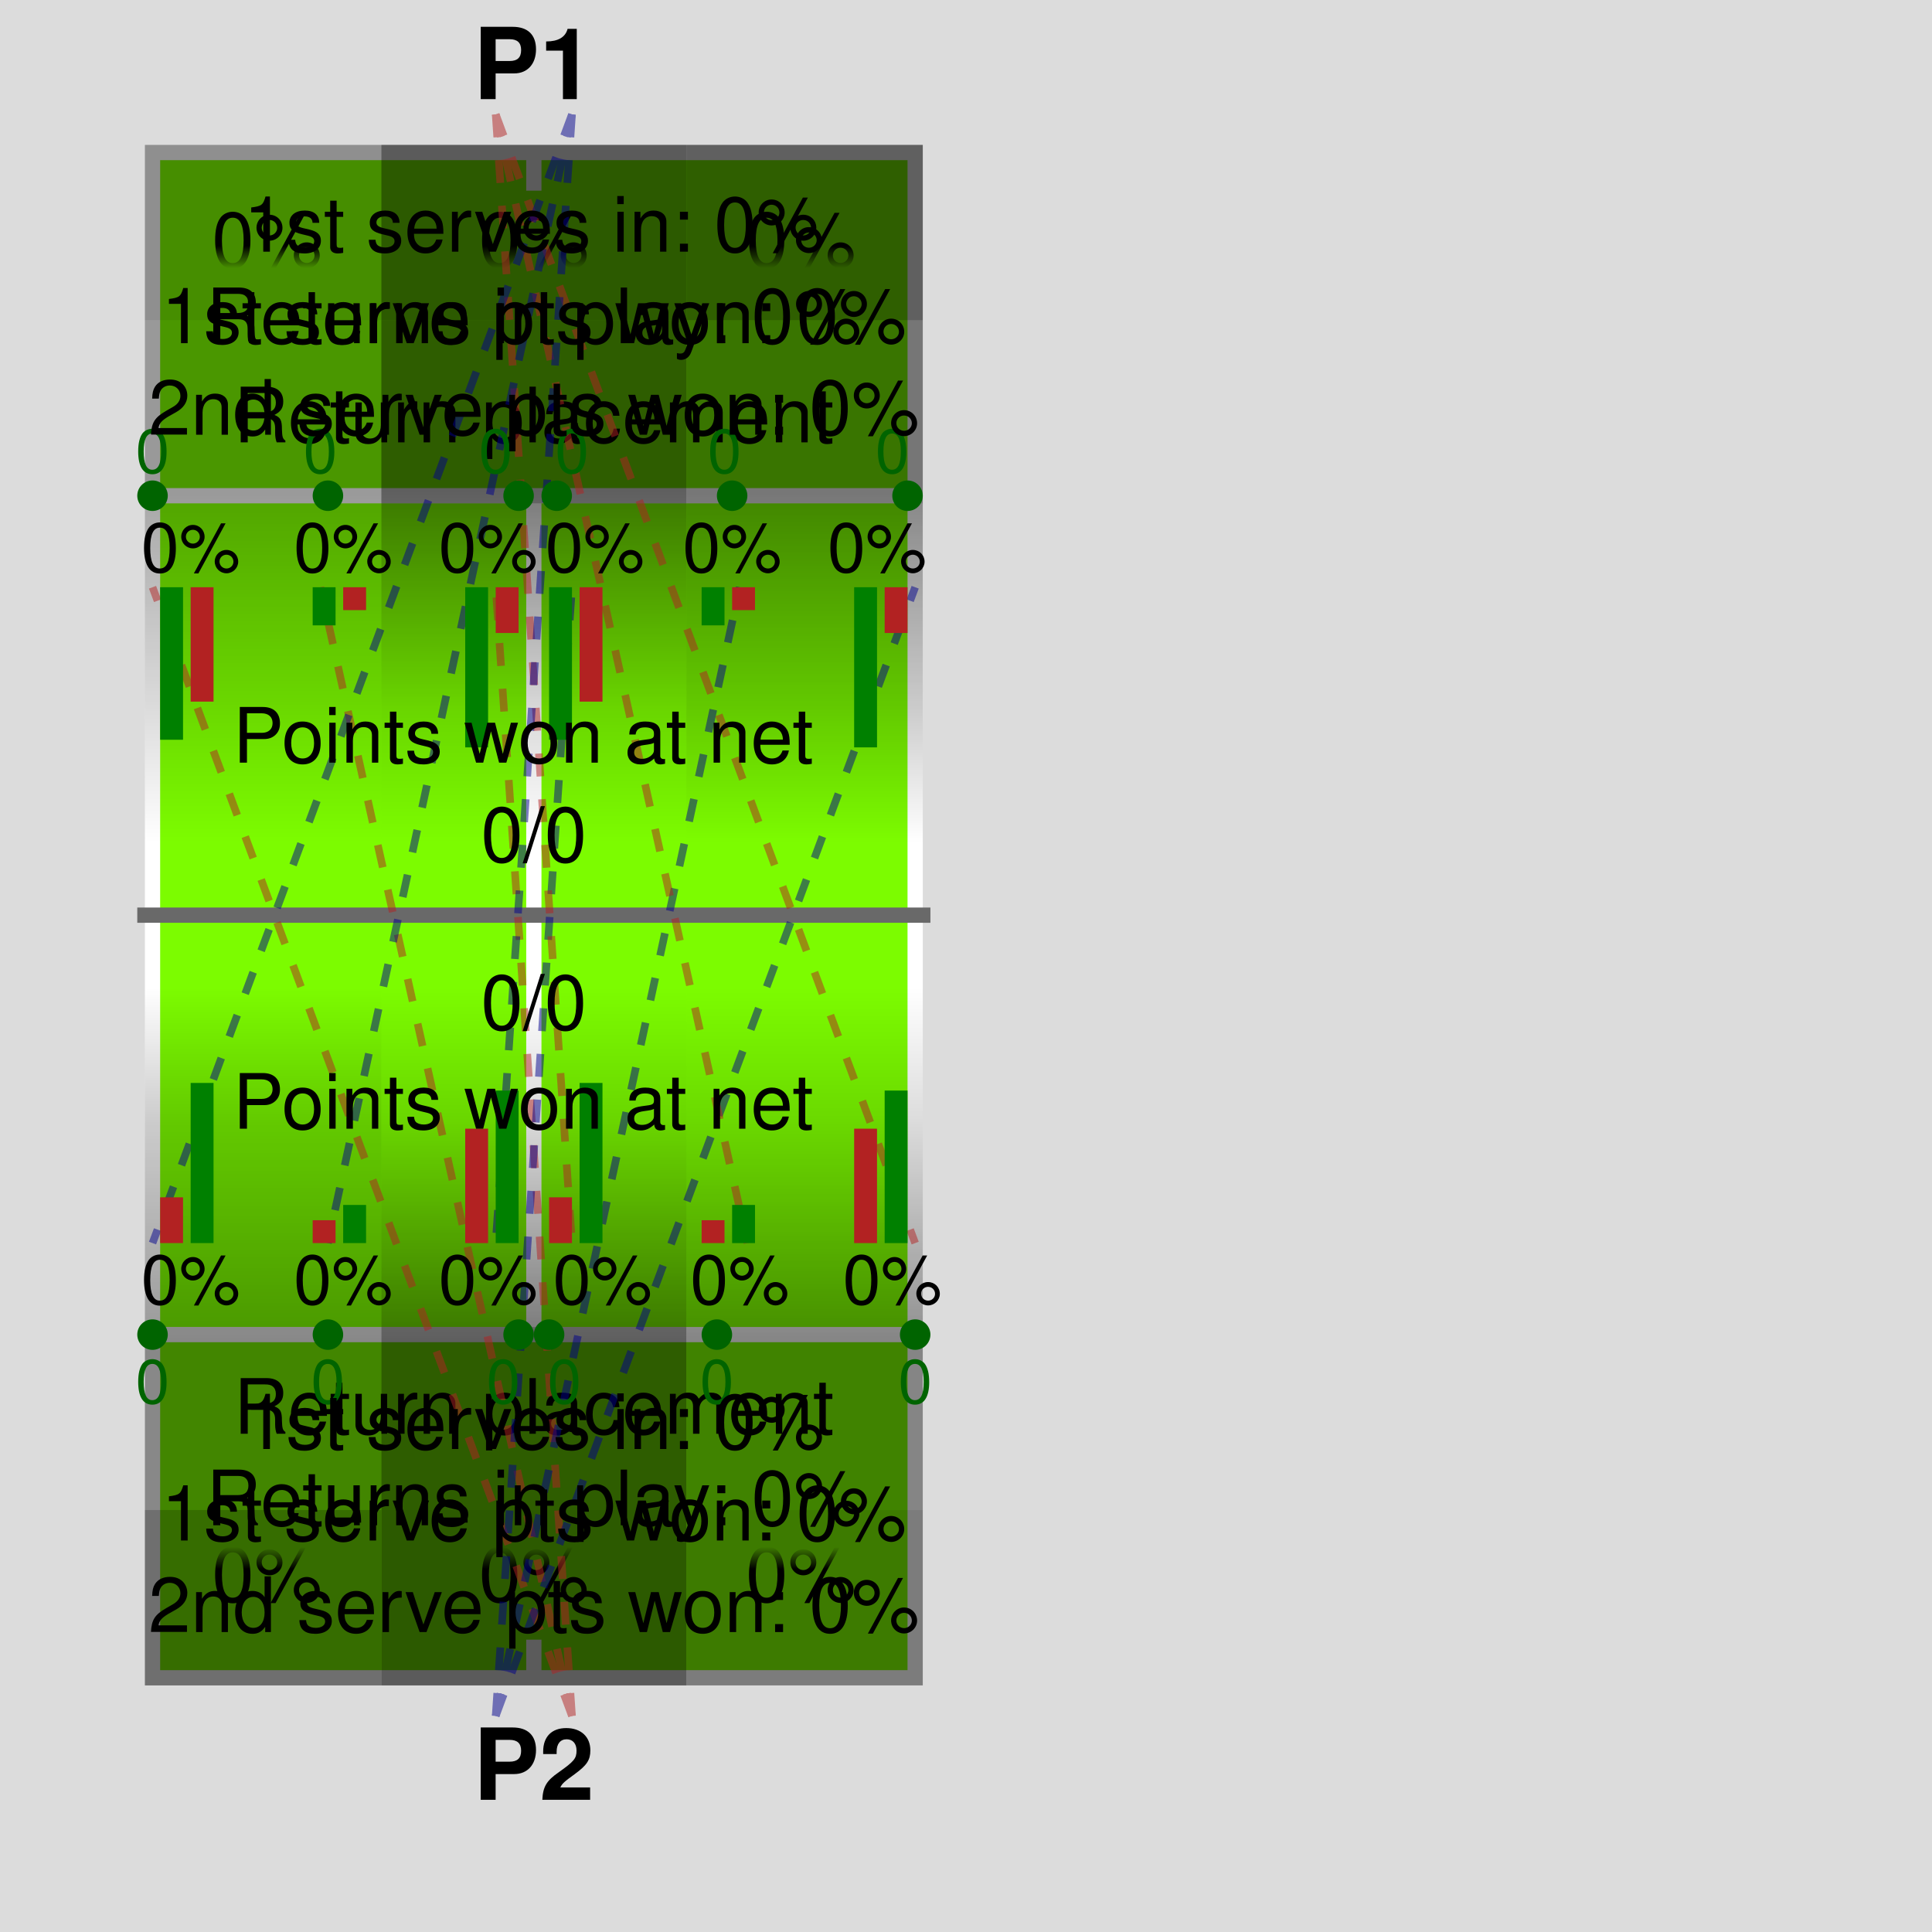
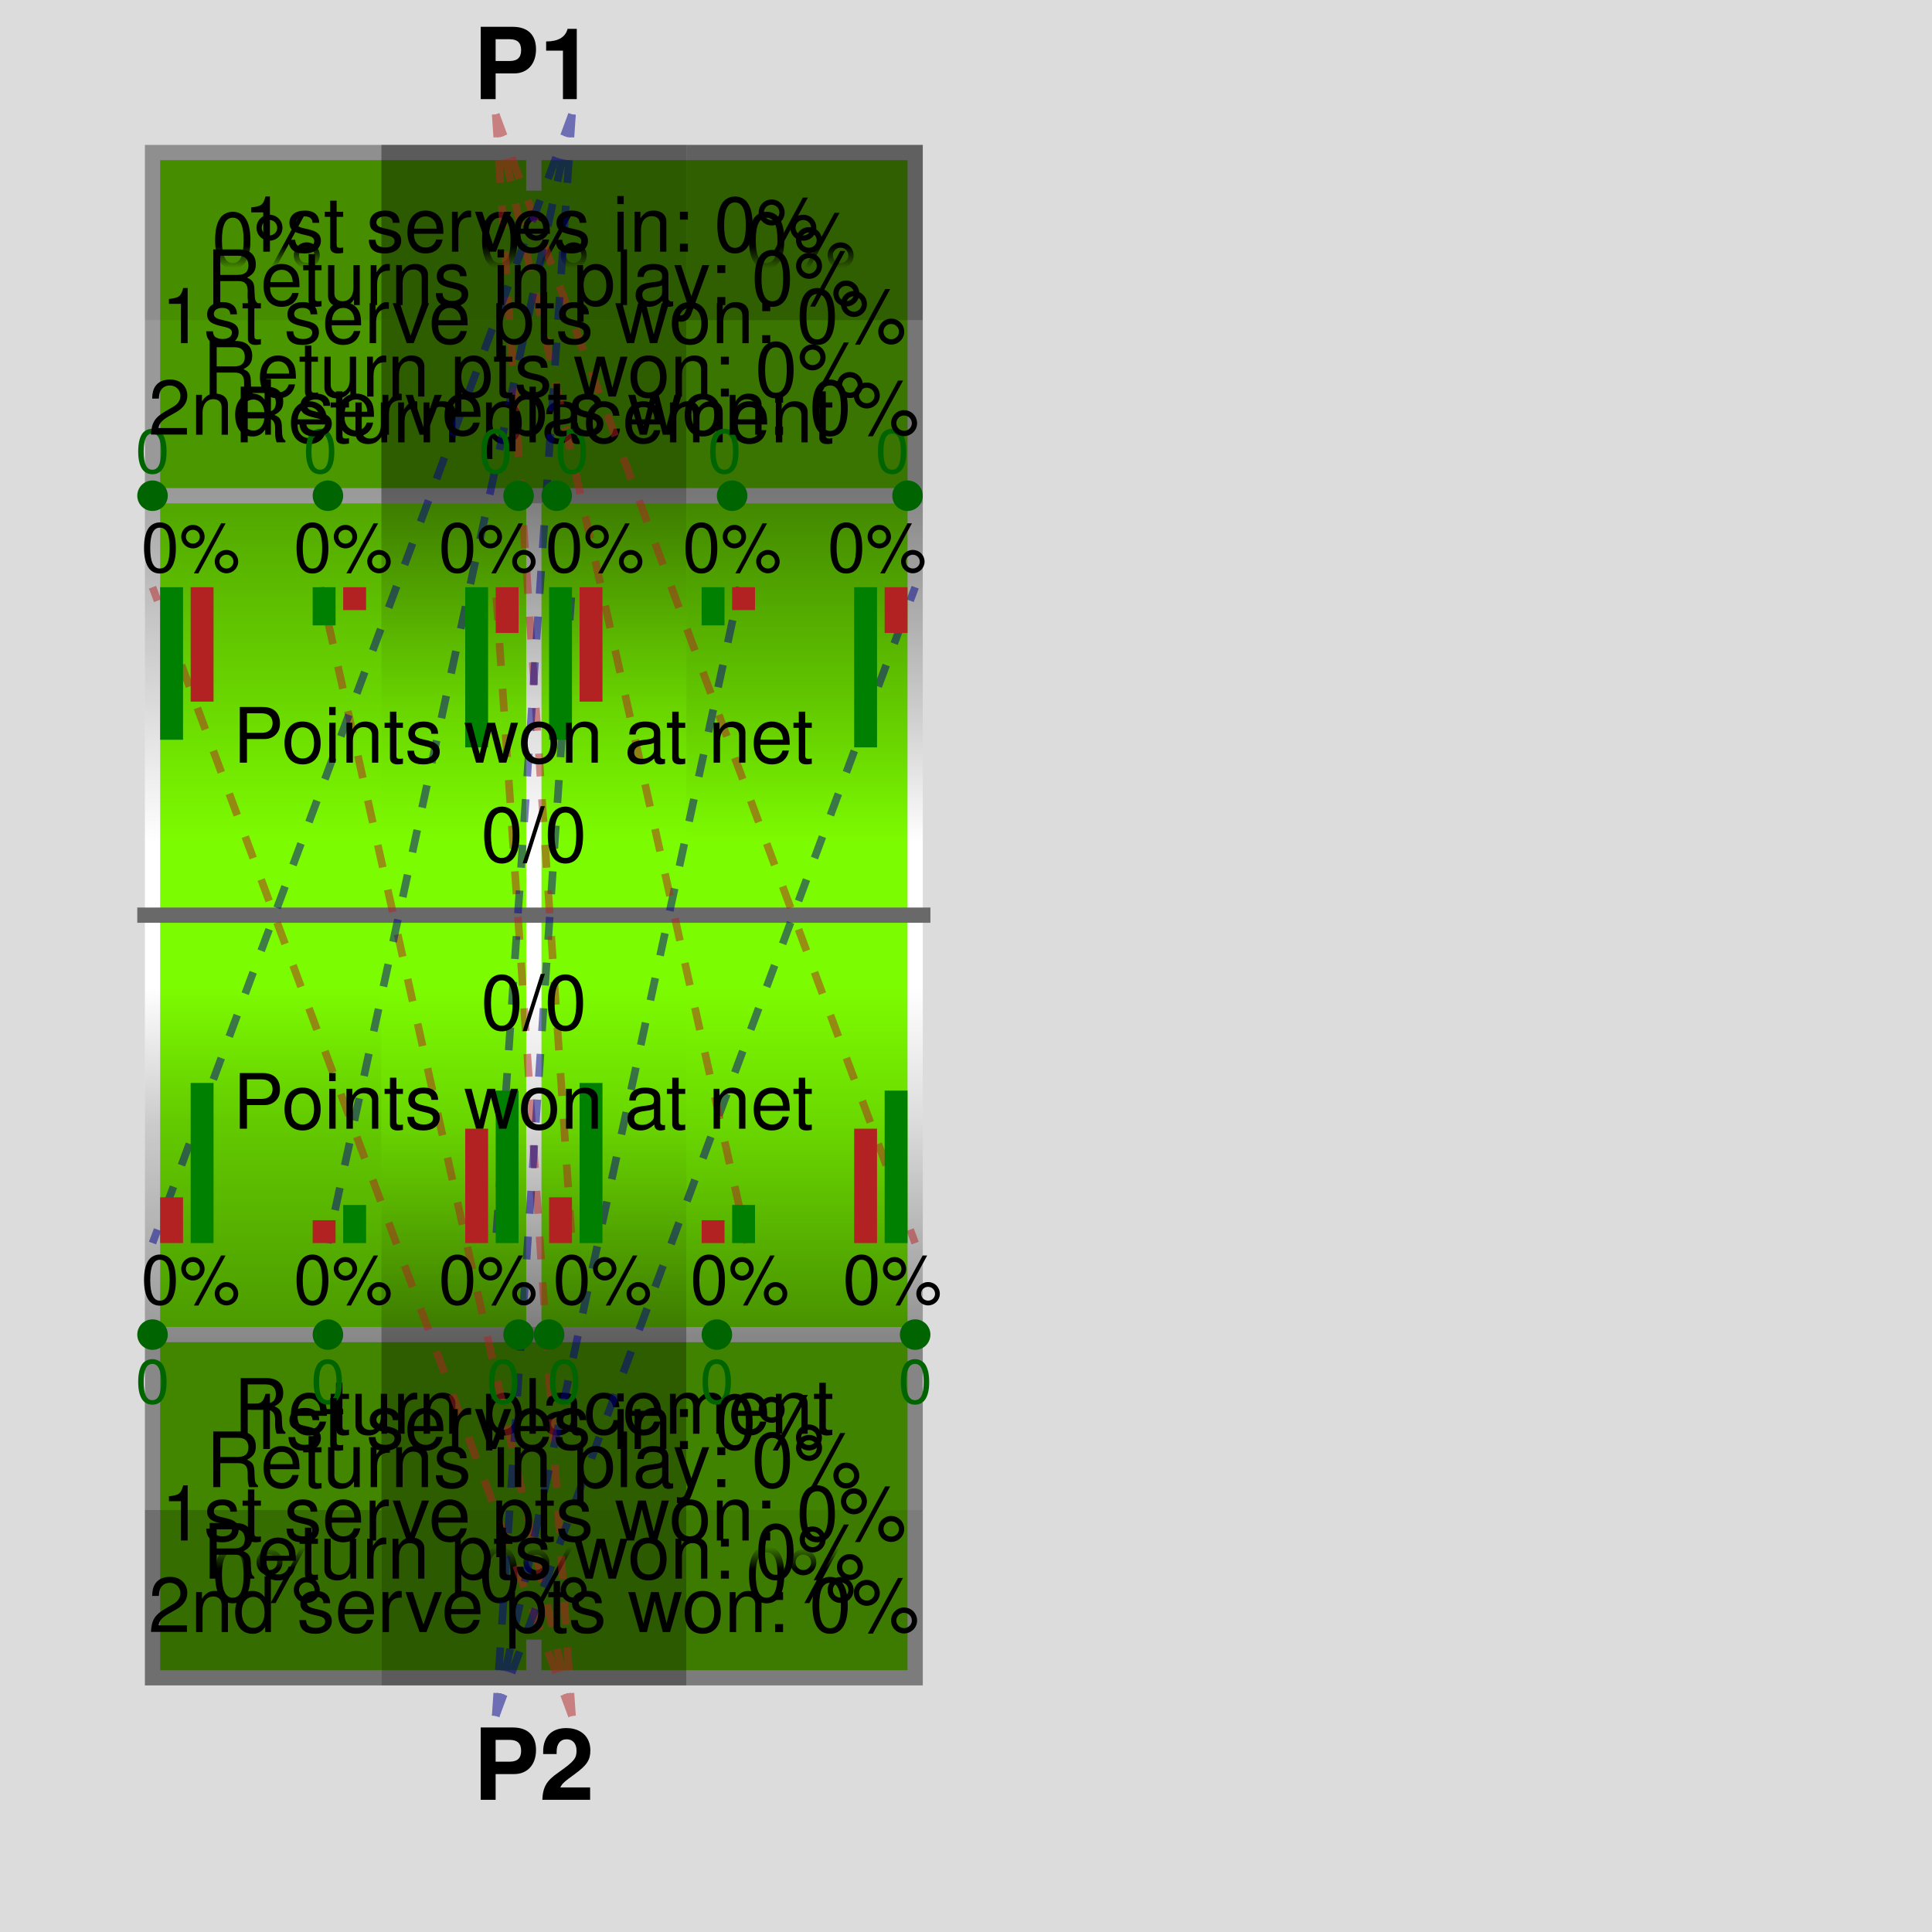
<svg xmlns="http://www.w3.org/2000/svg" width="380px" height="380px" version="1.1">
  <g transform="scale(1.5)">
    <g font-family="Gill Sans, Helvetica, Arial, sans-serif" font-size="10px" color="black" text-anchor="middle">
      <defs>
        <linearGradient id="fadeout1" y1="0%" y2="100%" x1="1" x2="1">
          <stop offset="60%" stop-opacity="1" />
          <stop offset="99%" stop-opacity="0" />
        </linearGradient>
        <linearGradient id="fadeout2" y1="100%" y2="0%" x1="1" x2="1">
          <stop offset="60%" stop-opacity="1" />
          <stop offset="99%" stop-opacity="0" />
        </linearGradient>
      </defs>
      <rect id="bg" x="0" y="0" width="100%" height="100%" fill="gainsboro" />
      <g id="court" fill="lawngreen" stroke="white" stroke-width="2px">
        <rect x="20" y="20" width="100" height="200" />
        <line x1="20" y1="65" x2="120" y2="65" />
        <line x1="20" y1="175" x2="120" y2="175" />
        <line x1="70" y1="65" x2="70" y2="175" />
        <line x1="70" y1="20" x2="70" y2="25" />
        <line x1="70" y1="215" x2="70" y2="220" />
        <line x1="18" y1="120" x2="122" y2="120" stroke="dimgrey" />
      </g>
      <g id="players" font-size="13px" font-weight="bold" opacity="1">
        <text x="70" y="13">P1</text>
        <text x="70" y="236">P2</text>
      </g>
      <g id="zone_numbers" font-size="11px" opacity="0">
        <text x="18" y="25">1</text>
        <text x="68" y="25">2</text>
        <text x="118" y="25">3</text>
        <text x="18" y="75">4</text>
        <text x="38" y="75">5</text>
        <text x="58" y="75">6</text>
        <text x="75" y="75">6</text>
        <text x="95" y="75">5</text>
        <text x="115" y="75">4</text>
        <text x="155" y="25">9</text>
        <text x="155" y="55">8</text>
        <text x="155" y="85">7</text>
      </g>
-       <g id="return_zones_1" fill="black" opacity="!">
+       <g id="return_zones_1" fill="black" opacity="1">
        <rect id="z17" x="19" y="66" width="31" height="45" fill="url(#fadeout1)" opacity=".14" />
        <rect id="z27" x="50" y="66" width="40" height="45" fill="url(#fadeout1)" opacity=".15" />
        <rect id="z37" x="90" y="66" width="31" height="45" fill="url(#fadeout1)" opacity=".20" />
        <rect id="z18" x="19" y="42" width="31" height="24" opacity=".20" />
        <rect id="z28" x="50" y="42" width="40" height="24" opacity=".33" />
        <rect id="z38" x="90" y="42" width="31" height="24" opacity=".29" />
        <rect id="z19" x="19" y="19" width="31" height="23" opacity=".25" />
        <rect id="z29" x="50" y="19" width="40" height="23" opacity=".35" />
        <rect id="z39" x="90" y="19" width="31" height="23" opacity=".42" />
        <text x="70" y="58" text-anchor="middle">Return placement</text>
      </g>
      <g id="return_zones_2" fill="black" opacity="1" transform="rotate(180,70,120)">
        <rect id="z17" x="19" y="66" width="31" height="45" fill="url(#fadeout1)" opacity=".14" />
        <rect id="z27" x="50" y="66" width="40" height="45" fill="url(#fadeout1)" opacity=".15" />
        <rect id="z37" x="90" y="66" width="31" height="45" fill="url(#fadeout1)" opacity=".20" />
        <rect id="z18" x="19" y="42" width="31" height="24" opacity=".20" />
        <rect id="z28" x="50" y="42" width="40" height="24" opacity=".33" />
        <rect id="z38" x="90" y="42" width="31" height="24" opacity=".29" />
        <rect id="z19" x="19" y="19" width="31" height="23" opacity=".25" />
        <rect id="z29" x="50" y="19" width="40" height="23" opacity=".35" />
        <rect id="z39" x="90" y="19" width="31" height="23" opacity=".42" />
        <text x="70" y="188" text-anchor="middle" transform="rotate(180,70,120)">Return placement</text>
      </g>
      <g id="groundie_zones_1" fill="url(#fadeout1)" opacity="1">
        <rect id="za1" x="19" y="19" width="31" height="75" opacity=".25" />
        <rect id="za2" x="50" y="19" width="40" height="75" opacity=".45" />
        <rect id="za3" x="90" y="19" width="31" height="75" opacity=".35" />
        <text x="35" y="35">
          <tspan>0</tspan>%</text>
        <text x="70" y="35">
          <tspan>0</tspan>%</text>
        <text x="105" y="35">
          <tspan>0</tspan>%</text>
      </g>
      <g id="groundie_zones_2" fill="url(#fadeout2)" opacity="1">
        <rect id="zb1" x="19" y="146" width="31" height="75" opacity=".25" />
        <rect id="zb2" x="50" y="146" width="40" height="75" opacity=".45" />
        <rect id="zb3" x="90" y="146" width="31" height="75" opacity=".35" />
        <text x="35" y="210" text-anchor="middle">
          <tspan>0</tspan>%</text>
        <text x="70" y="210" text-anchor="middle">
          <tspan>0</tspan>%</text>
        <text x="105" y="210" text-anchor="middle">
          <tspan>0</tspan>%</text>
      </g>
      <g id="serve_line_deuce_1" stroke="firebrick" stroke-width="1" stroke-dasharray="3 3" opacity="0.5">
        <line x1="75" y1="225" x2="20" y2="77" />
        <line x1="75" y1="225" x2="42" y2="77" />
        <line x1="75" y1="225" x2="65" y2="77" />
      </g>
      <g id="serve_line_ad_1" stroke="darkblue" stroke-width="1" stroke-dasharray="3 3" opacity="0.5">
        <line x1="65" y1="225" x2="75" y2="77" />
        <line x1="65" y1="225" x2="97" y2="77" />
        <line x1="65" y1="225" x2="120" y2="77" />
      </g>
      <g id="serve_line_deuce_2" stroke="firebrick" stroke-width="1" stroke-dasharray="3 3" opacity="0.5" transform="rotate(180,70,120)">
        <line x1="75" y1="225" x2="20" y2="77" />
        <line x1="75" y1="225" x2="42" y2="77" />
        <line x1="75" y1="225" x2="65" y2="77" />
      </g>
      <g id="serve_line_ad_2" stroke="darkblue" stroke-width="1" stroke-dasharray="3 3" opacity="0.5" transform="rotate(180,70,120)">
        <line x1="65" y1="225" x2="75" y2="77" />
        <line x1="65" y1="225" x2="97" y2="77" />
        <line x1="65" y1="225" x2="120" y2="77" />
      </g>
      <g id="serve_box_stats_deuce_1" font-size="9px" opacity="1">
        <text x="25" y="75">
          <tspan>0</tspan>%</text>
        <text x="45" y="75">
          <tspan>0</tspan>%</text>
        <text x="64" y="75">
          <tspan>0</tspan>%</text>
        <g id="bars_deuce_1">
          <rect x="21" y="77" width="3" height="20" fill="green" />
          <rect x="25" y="77" width="3" height="15" fill="firebrick" />
          <rect x="41" y="77" width="3" height="5" fill="green" />
          <rect x="45" y="77" width="3" height="3" fill="firebrick" />
          <rect x="61" y="77" width="3" height="21" fill="green" />
          <rect x="65" y="77" width="3" height="6" fill="firebrick" />
        </g>
        <g id="aces_deuce_1" fill="darkgreen">
          <circle cx="20" cy="65" r="2" />
          <text x="20" y="62" font-size="8px">
            <tspan>0</tspan>
          </text>
          <circle cx="43" cy="65" r="2" />
          <text x="42" y="62" font-size="8px">
            <tspan>0</tspan>
          </text>
          <circle cx="68" cy="65" r="2" />
          <text x="65" y="62" font-size="8px">
            <tspan>0</tspan>
          </text>
        </g>
      </g>
      <g id="serve_box_stats_ad_1" font-size="9px" opacity="1" transform="translate(50,0)">
        <text x="28" y="75">
          <tspan>0</tspan>%</text>
        <text x="46" y="75">
          <tspan>0</tspan>%</text>
        <text x="65" y="75">
          <tspan>0</tspan>%</text>
        <g id="bars_ad_1" fill="darkgreen">
          <rect x="22" y="77" width="3" height="20" fill="green" />
          <rect x="26" y="77" width="3" height="15" fill="firebrick" />
          <rect x="42" y="77" width="3" height="5" fill="green" />
          <rect x="46" y="77" width="3" height="3" fill="firebrick" />
          <rect x="62" y="77" width="3" height="21" fill="green" />
          <rect x="66" y="77" width="3" height="6" fill="firebrick" />
        </g>
        <g id="aces_ad_1" fill="darkgreen">
          <circle cx="23" cy="65" r="2" />
          <text x="25" y="62" font-size="8px">
            <tspan>0</tspan>
          </text>
          <circle cx="46" cy="65" r="2" />
          <text x="45" y="62" font-size="8px">
            <tspan>0</tspan>
          </text>
          <circle cx="69" cy="65" r="2" />
          <text x="67" y="62" font-size="8px">
            <tspan>0</tspan>
          </text>
        </g>
      </g>
      <g id="serve_box_stats_deuce_2" font-size="9px" opacity="1">
        <text x="79" y="171">
          <tspan>0</tspan>%</text>
        <text x="97" y="171">
          <tspan>0</tspan>%</text>
        <text x="117" y="171">
          <tspan>0</tspan>%</text>
        <g id="bars_deuce_2" transform="rotate(180,70,120)">
          <rect x="65" y="77" width="3" height="6" fill="firebrick" />
          <rect x="61" y="77" width="3" height="21" fill="green" />
          <rect x="45" y="77" width="3" height="3" fill="firebrick" />
          <rect x="41" y="77" width="3" height="5" fill="green" />
          <rect x="25" y="77" width="3" height="15" fill="firebrick" />
          <rect x="21" y="77" width="3" height="20" fill="green" />
        </g>
        <g id="aces_deuce_2" fill="darkgreen">
          <circle cx="72" cy="175" r="2" />
          <text x="74" y="184" font-size="8px">
            <tspan>0</tspan>
          </text>
          <circle cx="94" cy="175" r="2" />
          <text x="94" y="184" font-size="8px">
            <tspan>0</tspan>
          </text>
          <circle cx="120" cy="175" r="2" />
          <text x="120" y="184" font-size="8px">
            <tspan>0</tspan>
          </text>
        </g>
      </g>
      <g id="serve_box_stats_ad_2" font-size="9px" opacity="1" transform="translate(50,0)">
        <text x="-25" y="171">
          <tspan>0</tspan>%</text>
        <text x="-5" y="171">
          <tspan>0</tspan>%</text>
        <text x="14" y="171">
          <tspan>0</tspan>%</text>
        <g id="bars_ad_2" fill="darkgreen" transform="translate(-100,0), rotate(180,70,120)">
          <rect x="66" y="77" width="3" height="6" fill="firebrick" />
          <rect x="62" y="77" width="3" height="21" fill="green" />
          <rect x="46" y="77" width="3" height="3" fill="firebrick" />
          <rect x="42" y="77" width="3" height="5" fill="green" />
          <rect x="26" y="77" width="3" height="15" fill="firebrick" />
          <rect x="22" y="77" width="3" height="20" fill="green" />
        </g>
        <g id="aces_ad_2" fill="darkgreen">
          <circle cx="-30" cy="175" r="2" />
          <text x="-30" y="184" font-size="8px">
            <tspan>0</tspan>
          </text>
          <circle cx="-7" cy="175" r="2" />
          <text x="-7" y="184" font-size="8px">
            <tspan>0</tspan>
          </text>
          <circle cx="18" cy="175" r="2" />
          <text x="16" y="184" font-size="8px">
            <tspan>0</tspan>
          </text>
        </g>
      </g>
      <g id="serve_stats_1" font-size="10px" opacity="1">
        <text x="70" y="190">1st serves in: <tspan>0</tspan>%</text>
        <text x="70" y="202">1st serve pts won: <tspan>0</tspan>%</text>
        <text x="70" y="214">2nd serve pts won: <tspan>0</tspan>%</text>
      </g>
      <g id="serve_stats_2" font-size="10px" opacity="1">
        <text x="70" y="33">1st serves in: <tspan>0</tspan>%</text>
        <text x="70" y="45">1st serve pts won: <tspan>0</tspan>%</text>
        <text x="70" y="57">2nd serve pts won: <tspan>0</tspan>%</text>
      </g>
      <g id="return_stats_1" font-size="10px" opacity="1">
-         <text x="70" y="200" text-anchor="middle">Returns in play: <tspan>0</tspan>%</text>
+         <text x="70" y="195" text-anchor="middle">Returns in play: <tspan>0</tspan>%</text>
+         <text x="70" y="207" text-anchor="middle">Return pts won: <tspan>0</tspan>%</text>
      </g>
      <g id="return_stats_2" font-size="10px" opacity="1">
-         <text x="70" y="45" text-anchor="middle">Returns in play: <tspan>0</tspan>%</text>
+         <text x="70" y="40" text-anchor="middle">Returns in play: <tspan>0</tspan>%</text>
+         <text x="70" y="52" text-anchor="middle">Return pts won: <tspan>0</tspan>%</text>
      </g>
      <g id="net_stats" font-size="10px" opacity="1">
        <text x="70" y="100">Points won at net
		<tspan x="70" y="113">0/0</tspan>
        </text>
        <text x="70" y="148">Points won at net
		<tspan x="70" y="135">0/0</tspan>
        </text>
      </g>
    </g>
  </g>
</svg>
